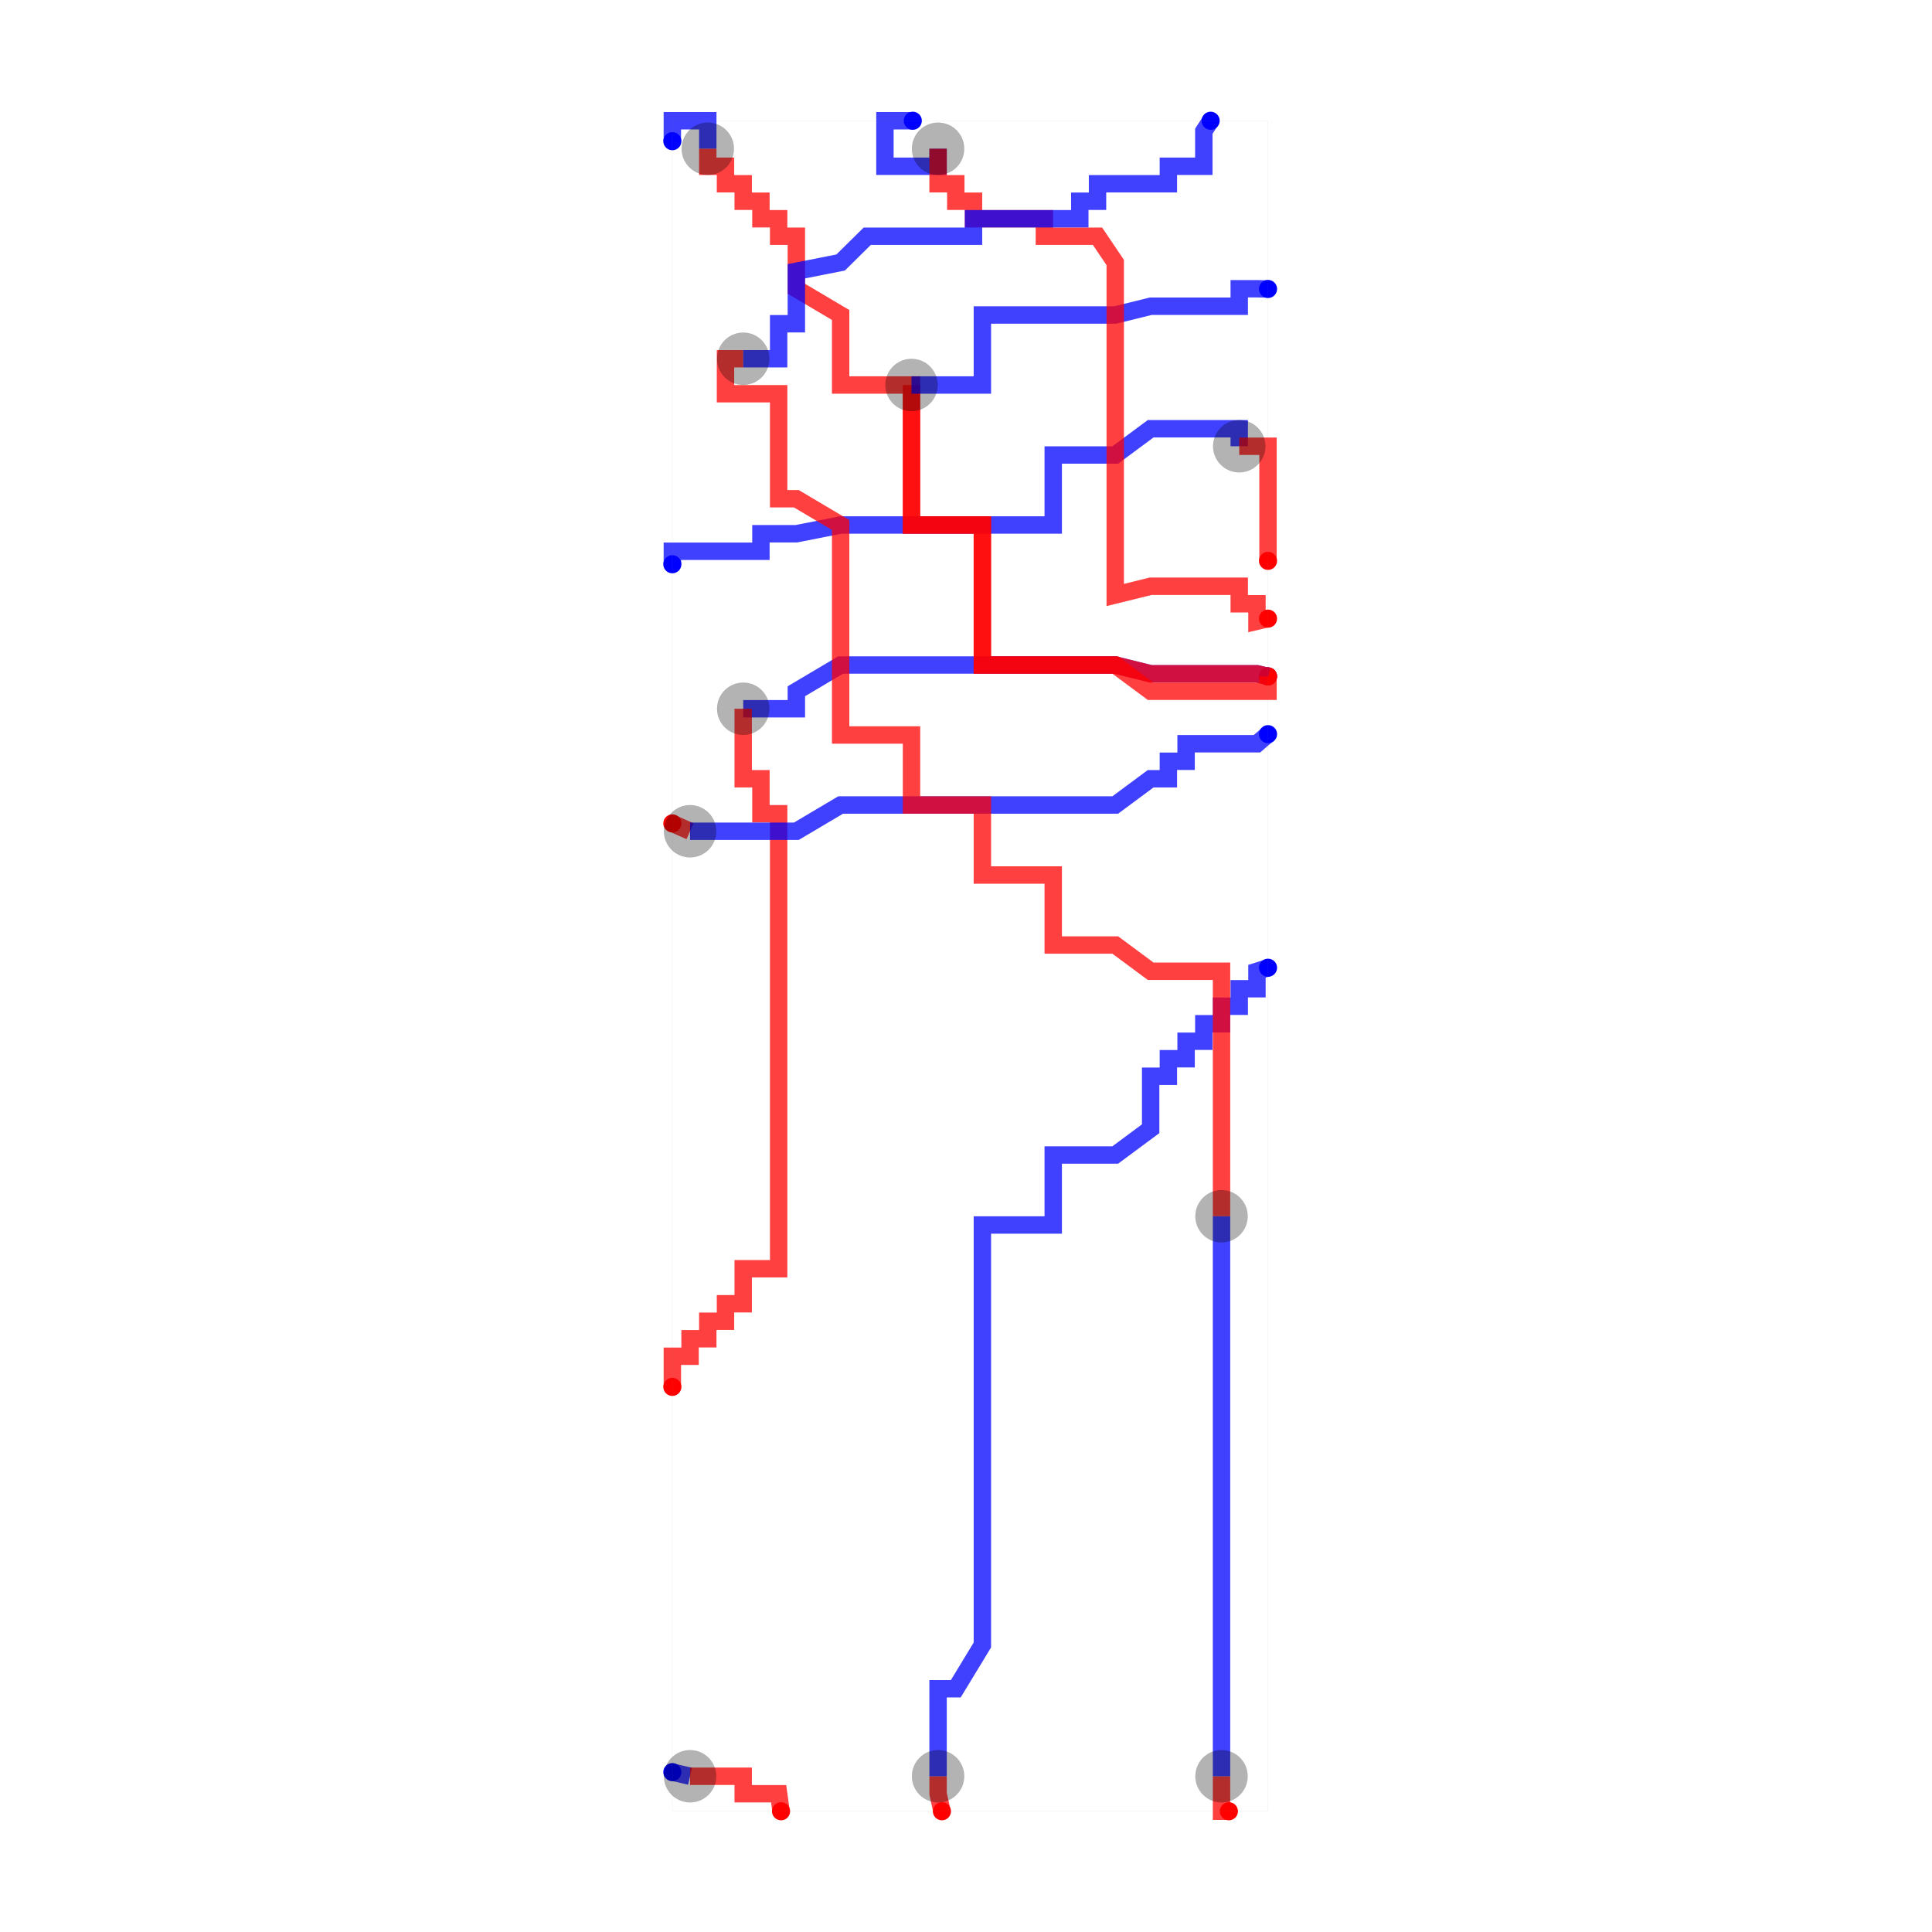
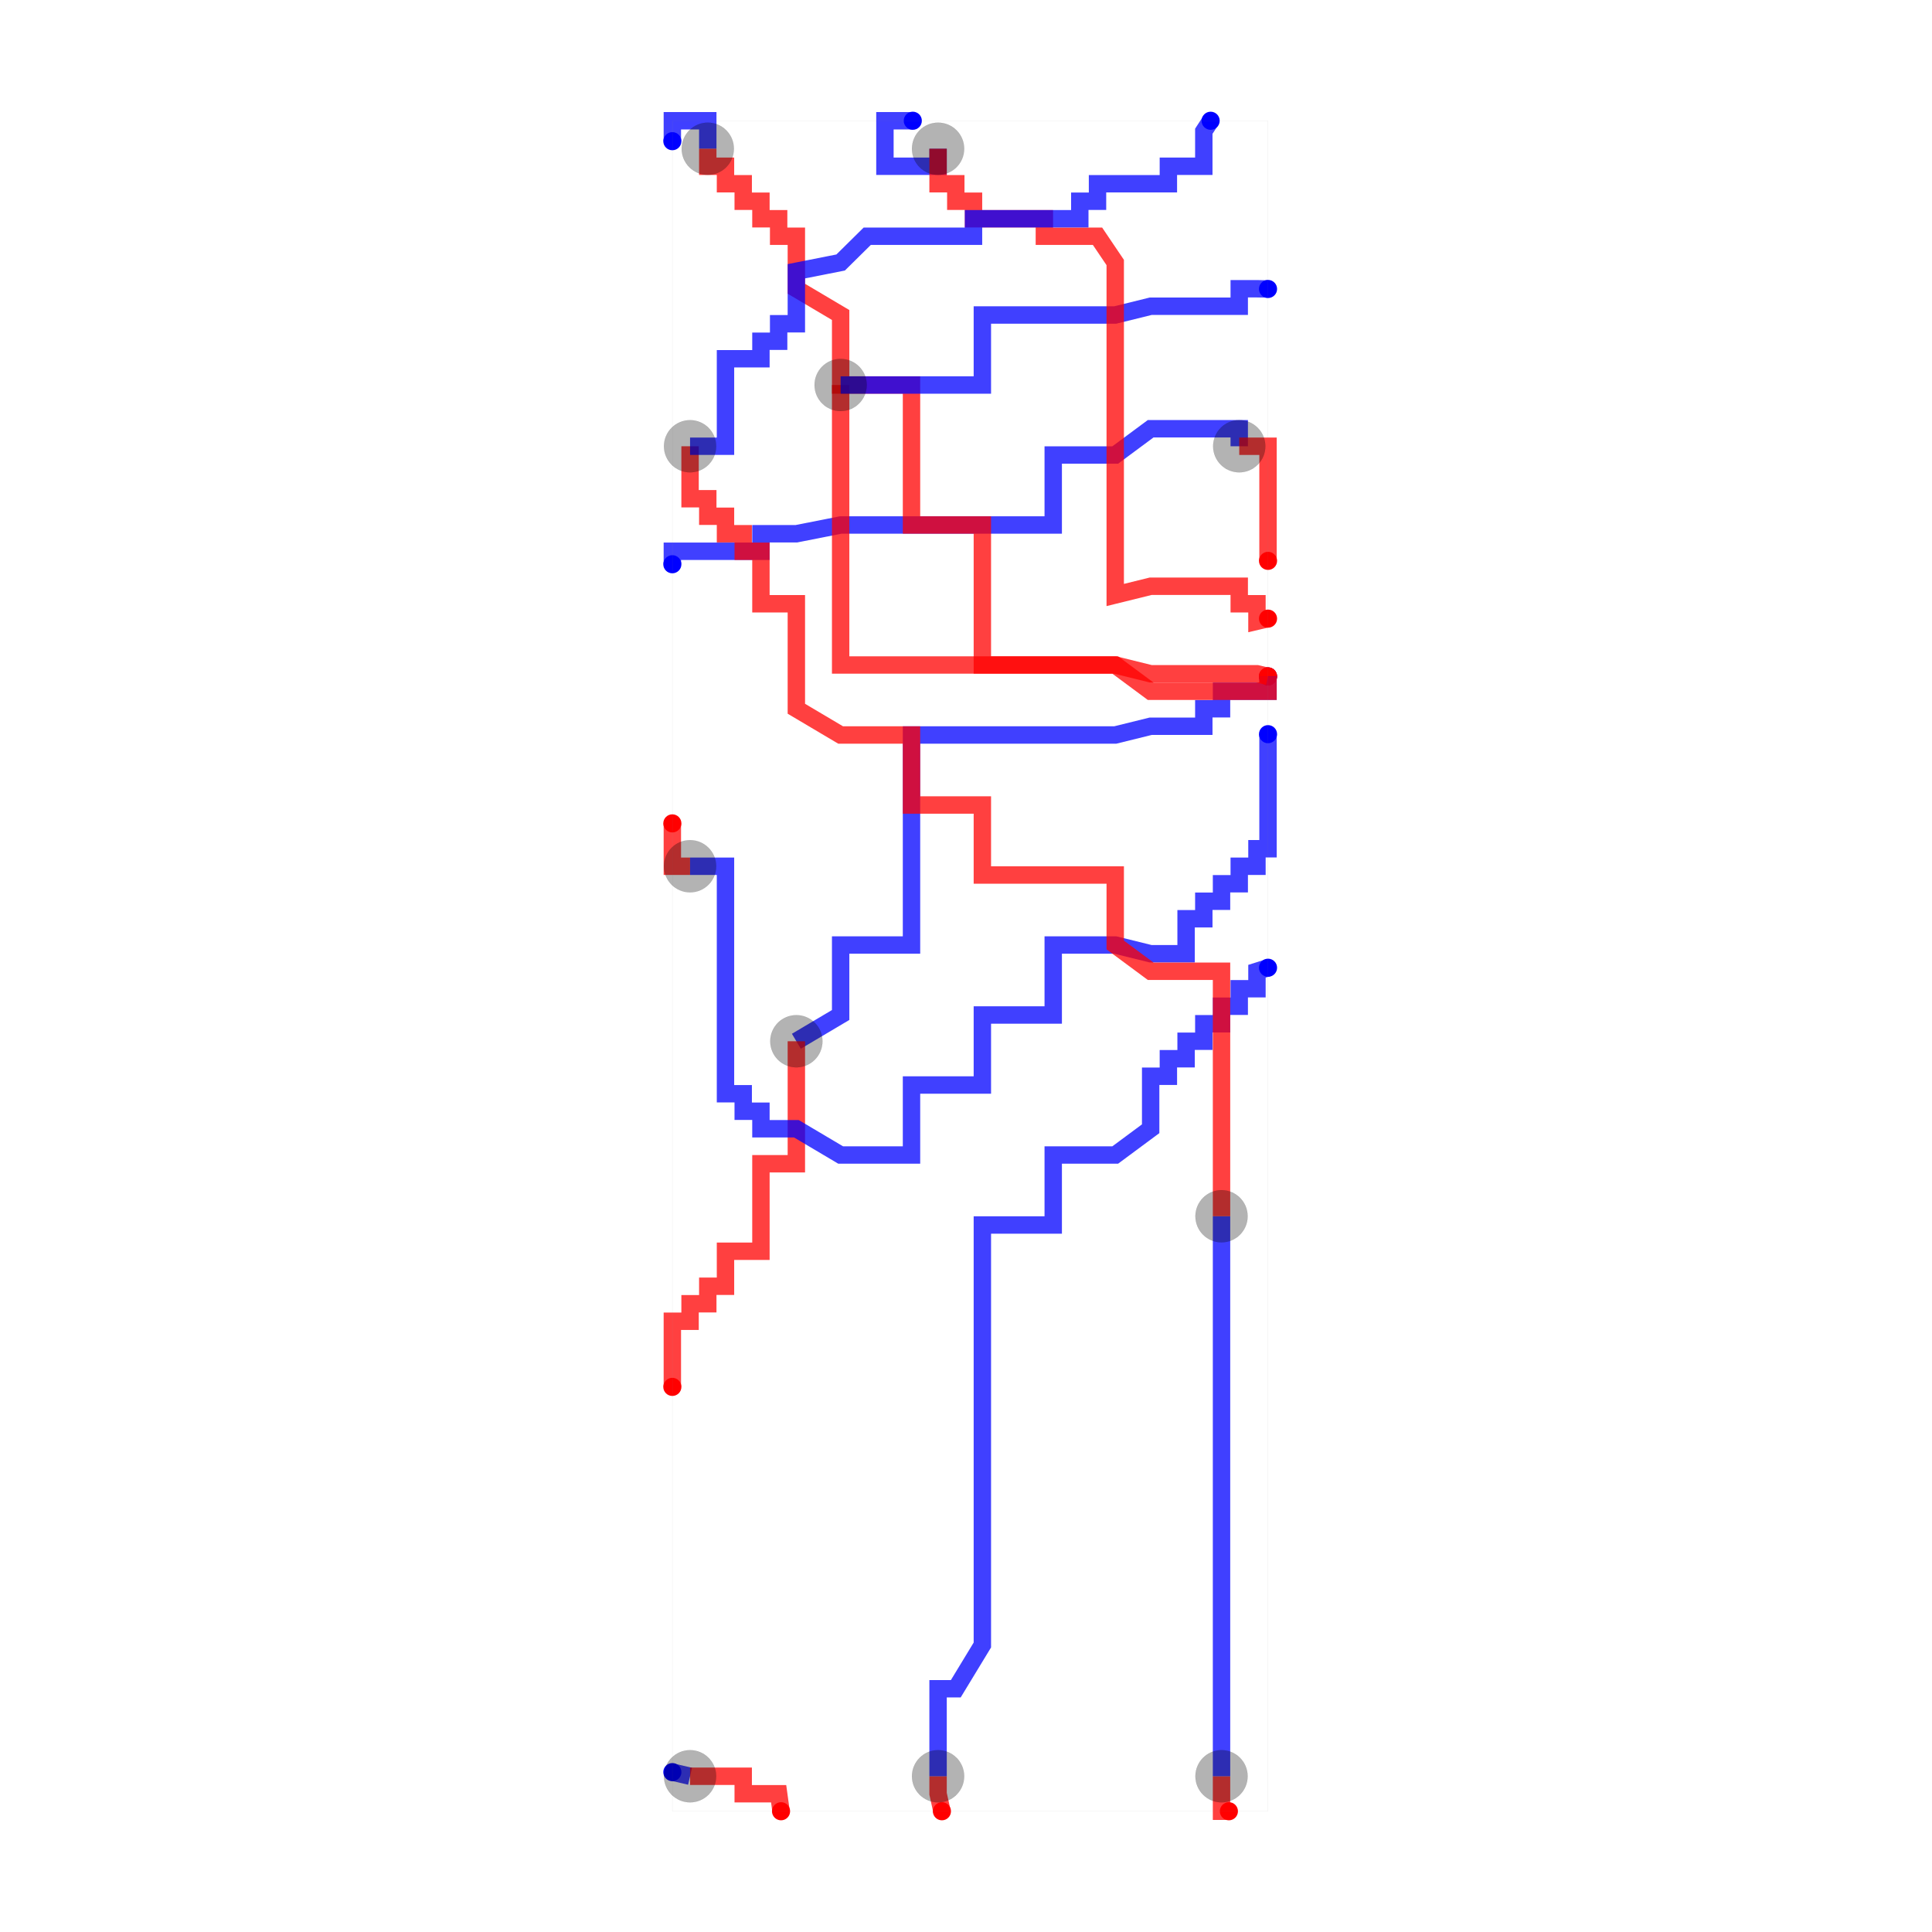
<svg xmlns="http://www.w3.org/2000/svg" width="640" height="640" viewBox="0 0 640 640">
  <rect width="100%" height="100%" fill="white" />
  <g>
    <circle data-type="point" data-label="source_net_10" data-x="-2.325" data-y="0.00012700000002041634" cx="420.049" cy="224.067" r="3" fill="blue" />
  </g>
  <g>
    <circle data-type="point" data-label="source_net_10" data-x="-5.75" data-y="-4.084999999999998" cx="222.724" cy="459.424" r="3" fill="red" />
  </g>
  <g>
    <circle data-type="point" data-label="source_net_11_mst1" data-x="-5.75" data-y="0.6450000000000004" cx="222.724" cy="186.914" r="3" fill="blue" />
  </g>
  <g>
    <circle data-type="point" data-label="source_net_11_mst1" data-x="-2.3249999999999993" data-y="0.6644318000000826" cx="420.049" cy="185.794" r="3" fill="red" />
  </g>
  <g>
    <circle data-type="point" data-label="source_net_14_mst0" data-x="-5.75" data-y="-6.3" cx="222.724" cy="587.037" r="3" fill="blue" />
  </g>
  <g>
    <circle data-type="point" data-label="source_net_14_mst0" data-x="-5.125000000000001" data-y="-6.525" cx="258.732" cy="600" r="3" fill="red" />
  </g>
  <g>
    <circle data-type="point" data-label="source_net_12_mst0" data-x="-5.75" data-y="3.0775" cx="222.724" cy="46.77" r="3" fill="blue" />
  </g>
  <g>
    <circle data-type="point" data-label="source_net_12_mst0" data-x="-2.3249999999999993" data-y="0.00012700000002052736" cx="420.049" cy="224.067" r="3" fill="red" />
  </g>
  <g>
    <circle data-type="point" data-label="source_net_12_mst1" data-x="-2.3249999999999993" data-y="0.00012700000002052736" cx="420.049" cy="224.067" r="3" fill="red" />
  </g>
  <g>
    <circle data-type="point" data-label="source_net_12_mst1" data-x="-2.3249999999999993" data-y="2.227772720000033" cx="420.049" cy="95.725" r="3" fill="blue" />
  </g>
  <g>
    <circle data-type="point" data-label="source_net_8_mst1" data-x="-5.75" data-y="-0.8449999999999998" cx="222.724" cy="272.757" r="3" fill="red" />
  </g>
  <g>
    <circle data-type="point" data-label="source_net_8_mst1" data-x="-2.325" data-y="-0.33202540000001046" cx="420.049" cy="243.203" r="3" fill="blue" />
  </g>
  <g>
    <circle data-type="point" data-label="source_net_13_mst1" data-x="-4.367500000000001" data-y="3.195" cx="302.374" cy="40" r="3" fill="blue" />
  </g>
  <g>
    <circle data-type="point" data-label="source_net_13_mst1" data-x="-2.3249999999999993" data-y="0.3322794000000515" cx="420.049" cy="204.93" r="3" fill="red" />
  </g>
  <g>
    <circle data-type="point" data-label="source_net_14_mst1" data-x="-4.2" data-y="-6.525" cx="312.025" cy="600" r="3" fill="red" />
  </g>
  <g>
    <circle data-type="point" data-label="source_net_14_mst1" data-x="-2.3249999999999993" data-y="-1.6749962000000074" cx="420.049" cy="320.576" r="3" fill="blue" />
  </g>
  <g>
    <circle data-type="point" data-label="source_net_15_mst4" data-x="-2.55" data-y="-6.525" cx="407.086" cy="600" r="3" fill="red" />
  </g>
  <g>
    <circle data-type="point" data-label="source_net_15_mst4" data-x="-2.655000000000001" data-y="3.1949999999999994" cx="401.037" cy="40" r="3" fill="blue" />
  </g>
  <g>
-     <polyline data-points="-2.325,0.00012700000002041634 -2.388661710037174,0.015372670807453886 -2.490520446096654,0.015372670807453886 -2.5923791821561335,0.015372670807453886 -2.6942379182156135,0.015372670807453886 -2.7960966542750927,0.015372670807453886 -2.897955390334572,0.015372670807453886 -2.999814126394052,0.015372670807453886 -3.2035315985130106,0.06568322981366533 -3.5600371747211894,0.06568322981366533 -3.9674721189591073,0.06568322981366533 -4.374907063197026,0.06568322981366533 -4.782342007434944,0.06568322981366533 -5.036988847583642,-0.08524844720496855 -5.036988847583642,-0.18586956521739054 -5.138847583643122,-0.18586956521739054 -5.2407063197026025,-0.18586956521739054 -5.342565055762082,-0.18586956521739054" data-type="line" data-label="" points="420.049,224.067 416.382,223.188 410.513,223.188 404.645,223.188 398.776,223.188 392.908,223.188 387.04,223.188 381.171,223.188 369.434,220.29 348.895,220.29 325.421,220.29 301.948,220.29 278.474,220.29 263.803,228.986 263.803,234.783 257.935,234.783 252.066,234.783 246.198,234.783" fill="none" stroke="rgba(0,0,255,0.75)" stroke-width="5.761" />
+     <polyline data-points="-2.325,0.00012700000002041634 -2.3249999999999993,-0.08524844720496855 -2.388661710037174,-0.08524844720496855 -2.490520446096654,-0.08524844720496855 -2.5923791821561335,-0.08524844720496855 -2.5923791821561335,-0.18586956521739054 -2.6942379182156135,-0.18586956521739054 -2.6942379182156135,-0.28649068322981297 -2.7960966542750927,-0.28649068322981297 -2.897955390334572,-0.28649068322981297 -2.999814126394052,-0.28649068322981297 -3.2035315985130106,-0.3368012422360244 -3.5600371747211894,-0.3368012422360244 -3.9674721189591073,-0.3368012422360244 -4.374907063197026,-0.3368012422360244 -4.374907063197026,-0.7392857142857138 -4.374907063197026,-1.141770186335403 -4.374907063197026,-1.5442546583850925 -4.782342007434944,-1.5442546583850925 -4.782342007434944,-1.9467391304347816 -5.036988847583642,-2.0976708074534156" data-type="line" data-label="" points="420.049,224.067 420.049,228.986 416.382,228.986 410.513,228.986 404.645,228.986 404.645,234.783 398.776,234.783 398.776,240.58 392.908,240.58 387.04,240.58 381.171,240.58 369.434,243.478 348.895,243.478 325.421,243.478 301.948,243.478 301.948,266.667 301.948,289.855 301.948,313.043 278.474,313.043 278.474,336.232 263.803,344.928" fill="none" stroke="rgba(0,0,255,0.75)" stroke-width="5.761" />
  </g>
  <g>
-     <polyline data-points="-5.342565055762082,-0.18586956521739054 -5.342565055762082,-0.28649068322981297 -5.342565055762082,-0.38711180124223543 -5.342565055762082,-0.4877329192546579 -5.342565055762082,-0.5883540372670804 -5.2407063197026025,-0.5883540372670804 -5.2407063197026025,-0.6889751552795023 -5.2407063197026025,-0.7895962732919247 -5.138847583643122,-0.7895962732919247 -5.138847583643122,-0.8902173913043472 -5.138847583643122,-0.9908385093167696 -5.138847583643122,-1.091459627329192 -5.138847583643122,-1.192080745341614 -5.138847583643122,-1.2927018633540366 -5.138847583643122,-1.393322981366459 -5.138847583643122,-1.4939440993788813 -5.138847583643122,-1.5945652173913039 -5.138847583643122,-1.6951863354037258 -5.138847583643122,-1.7958074534161483 -5.138847583643122,-1.8964285714285707 -5.138847583643122,-1.997049689440993 -5.138847583643122,-2.0976708074534156 -5.138847583643122,-2.198291925465838 -5.138847583643122,-2.2989130434782603 -5.138847583643122,-2.399534161490682 -5.138847583643122,-2.500155279503105 -5.138847583643122,-2.6007763975155274 -5.138847583643122,-2.7013975155279493 -5.138847583643122,-2.802018633540372 -5.138847583643122,-2.902639751552794 -5.138847583643122,-3.003260869565217 -5.138847583643122,-3.103881987577639 -5.138847583643122,-3.204503105590061 -5.138847583643122,-3.305124223602484 -5.138847583643122,-3.4057453416149057 -5.2407063197026025,-3.4057453416149057 -5.342565055762082,-3.4057453416149057 -5.342565055762082,-3.506366459627329 -5.342565055762082,-3.606987577639751 -5.444423791821562,-3.606987577639751 -5.444423791821562,-3.7076086956521728 -5.546282527881041,-3.7076086956521728 -5.546282527881041,-3.8082298136645956 -5.64814126394052,-3.8082298136645956 -5.64814126394052,-3.9088509316770175 -5.75,-3.9088509316770175 -5.75,-4.009472049689441 -5.75,-4.084999999999998" data-type="line" data-label="" points="246.198,234.783 246.198,240.58 246.198,246.377 246.198,252.174 246.198,257.971 252.066,257.971 252.066,263.768 252.066,269.565 257.935,269.565 257.935,275.362 257.935,281.159 257.935,286.957 257.935,292.754 257.935,298.551 257.935,304.348 257.935,310.145 257.935,315.942 257.935,321.739 257.935,327.536 257.935,333.333 257.935,339.13 257.935,344.928 257.935,350.725 257.935,356.522 257.935,362.319 257.935,368.116 257.935,373.913 257.935,379.71 257.935,385.507 257.935,391.304 257.935,397.101 257.935,402.899 257.935,408.696 257.935,414.493 257.935,420.29 252.066,420.29 246.198,420.29 246.198,426.087 246.198,431.884 240.329,431.884 240.329,437.681 234.461,437.681 234.461,443.478 228.593,443.478 228.593,449.275 222.724,449.275 222.724,455.072 222.724,459.424" fill="none" stroke="rgba(255,0,0,0.75)" stroke-width="5.761" />
+     <polyline data-points="-5.036988847583642,-2.0976708074534156 -5.036988847583642,-2.198291925465838 -5.036988847583642,-2.2989130434782603 -5.036988847583642,-2.399534161490682 -5.036988847583642,-2.500155279503105 -5.036988847583642,-2.6007763975155274 -5.036988847583642,-2.7013975155279493 -5.036988847583642,-2.802018633540372 -5.138847583643122,-2.802018633540372 -5.2407063197026025,-2.802018633540372 -5.2407063197026025,-2.902639751552794 -5.2407063197026025,-3.003260869565217 -5.2407063197026025,-3.103881987577639 -5.2407063197026025,-3.204503105590061 -5.2407063197026025,-3.305124223602484 -5.342565055762082,-3.305124223602484 -5.444423791821562,-3.305124223602484 -5.444423791821562,-3.4057453416149057 -5.444423791821562,-3.506366459627329 -5.546282527881041,-3.506366459627329 -5.546282527881041,-3.606987577639751 -5.64814126394052,-3.606987577639751 -5.64814126394052,-3.7076086956521728 -5.75,-3.7076086956521728 -5.75,-3.8082298136645956 -5.75,-3.9088509316770175 -5.75,-4.009472049689441 -5.75,-4.084999999999998" data-type="line" data-label="" points="263.803,344.928 263.803,350.725 263.803,356.522 263.803,362.319 263.803,368.116 263.803,373.913 263.803,379.71 263.803,385.507 257.935,385.507 252.066,385.507 252.066,391.304 252.066,397.101 252.066,402.899 252.066,408.696 252.066,414.493 246.198,414.493 240.329,414.493 240.329,420.29 240.329,426.087 234.461,426.087 234.461,431.884 228.593,431.884 228.593,437.681 222.724,437.681 222.724,443.478 222.724,449.275 222.724,455.072 222.724,459.424" fill="none" stroke="rgba(255,0,0,0.75)" stroke-width="5.761" />
  </g>
  <g>
    <polyline data-points="-5.75,0.6450000000000004 -5.75,0.7197204968944105 -5.64814126394052,0.7197204968944105 -5.546282527881041,0.7197204968944105 -5.444423791821562,0.7197204968944105 -5.342565055762082,0.7197204968944105 -5.2407063197026025,0.7197204968944105 -5.2407063197026025,0.820341614906833 -5.138847583643122,0.820341614906833 -5.036988847583642,0.820341614906833 -4.782342007434944,0.870652173913044 -4.374907063197026,0.870652173913044 -3.9674721189591073,0.870652173913044 -3.5600371747211894,0.870652173913044 -3.5600371747211894,1.2731366459627333 -3.2035315985130106,1.2731366459627333 -2.999814126394052,1.4240683229813667 -2.897955390334572,1.4240683229813667 -2.7960966542750927,1.4240683229813667 -2.6942379182156135,1.4240683229813667 -2.5923791821561335,1.4240683229813667 -2.490520446096654,1.4240683229813667 -2.490520446096654,1.3234472049689447" data-type="line" data-label="" points="222.724,186.914 222.724,182.609 228.593,182.609 234.461,182.609 240.329,182.609 246.198,182.609 252.066,182.609 252.066,176.812 257.935,176.812 263.803,176.812 278.474,173.913 301.948,173.913 325.421,173.913 348.895,173.913 348.895,150.725 369.434,150.725 381.171,142.029 387.04,142.029 392.908,142.029 398.776,142.029 404.645,142.029 410.513,142.029 410.513,147.826" fill="none" stroke="rgba(0,0,255,0.75)" stroke-width="5.761" />
  </g>
  <g>
    <polyline data-points="-2.490520446096654,1.3234472049689447 -2.388661710037174,1.3234472049689447 -2.3249999999999993,1.3234472049689447 -2.3249999999999993,1.2228260869565222 -2.3249999999999993,1.1222049689440998 -2.3249999999999993,1.0215838509316775 -2.3249999999999993,0.9209627329192549 -2.3249999999999993,0.820341614906833 -2.3249999999999993,0.7197204968944105 -2.3249999999999993,0.6644318000000826" data-type="line" data-label="" points="410.513,147.826 416.382,147.826 420.049,147.826 420.049,153.623 420.049,159.42 420.049,165.217 420.049,171.014 420.049,176.812 420.049,182.609 420.049,185.794" fill="none" stroke="rgba(255,0,0,0.75)" stroke-width="5.761" />
  </g>
  <g>
    <polyline data-points="-5.75,-6.3 -5.64814126394052,-6.323757763975155" data-type="line" data-label="" points="222.724,587.037 228.593,588.406" fill="none" stroke="rgba(0,0,255,0.75)" stroke-width="5.761" />
  </g>
  <g>
    <polyline data-points="-5.64814126394052,-6.323757763975155 -5.546282527881041,-6.323757763975155 -5.444423791821562,-6.323757763975155 -5.342565055762082,-6.323757763975155 -5.342565055762082,-6.424378881987577 -5.2407063197026025,-6.424378881987577 -5.138847583643122,-6.424378881987577 -5.125000000000001,-6.525" data-type="line" data-label="" points="228.593,588.406 234.461,588.406 240.329,588.406 246.198,588.406 246.198,594.203 252.066,594.203 257.935,594.203 258.732,600" fill="none" stroke="rgba(255,0,0,0.75)" stroke-width="5.761" />
  </g>
  <g>
    <polyline data-points="-5.75,3.0775 -5.75,3.195 -5.64814126394052,3.195 -5.546282527881041,3.195 -5.546282527881041,3.134627329192548 -5.546282527881041,3.0340062111801247" data-type="line" data-label="" points="222.724,46.77 222.724,40 228.593,40 234.461,40 234.461,43.478 234.461,49.275" fill="none" stroke="rgba(0,0,255,0.75)" stroke-width="5.761" />
  </g>
  <g>
    <polyline data-points="-5.546282527881041,3.0340062111801247 -5.546282527881041,2.933385093167702 -5.444423791821562,2.933385093167702 -5.444423791821562,2.83276397515528 -5.342565055762082,2.83276397515528 -5.342565055762082,2.732142857142858 -5.2407063197026025,2.732142857142858 -5.2407063197026025,2.6315217391304353 -5.138847583643122,2.6315217391304353 -5.138847583643122,2.530900621118012 -5.036988847583642,2.530900621118012 -5.036988847583642,2.43027950310559 -5.036988847583642,2.3296583850931682 -5.036988847583642,2.2290372670807463 -4.782342007434944,2.0781055900621124 -4.782342007434944,1.6756211180124225 -4.374907063197026,1.6756211180124225 -4.374907063197026,1.2731366459627333 -4.374907063197026,0.870652173913044 -3.9674721189591073,0.870652173913044 -3.9674721189591073,0.46816770186335466 -3.9674721189591073,0.06568322981366533 -3.5600371747211894,0.06568322981366533 -3.2035315985130106,0.06568322981366533 -2.999814126394052,-0.08524844720496855 -2.897955390334572,-0.08524844720496855 -2.7960966542750927,-0.08524844720496855 -2.6942379182156135,-0.08524844720496855 -2.5923791821561335,-0.08524844720496855 -2.490520446096654,-0.08524844720496855 -2.388661710037174,-0.08524844720496855 -2.3249999999999993,-0.08524844720496855 -2.3249999999999993,0.00012700000002052736" data-type="line" data-label="" points="234.461,49.275 234.461,55.072 240.329,55.072 240.329,60.87 246.198,60.87 246.198,66.667 252.066,66.667 252.066,72.464 257.935,72.464 257.935,78.261 263.803,78.261 263.803,84.058 263.803,89.855 263.803,95.652 278.474,104.348 278.474,127.536 301.948,127.536 301.948,150.725 301.948,173.913 325.421,173.913 325.421,197.101 325.421,220.29 348.895,220.29 369.434,220.29 381.171,228.986 387.04,228.986 392.908,228.986 398.776,228.986 404.645,228.986 410.513,228.986 416.382,228.986 420.049,228.986 420.049,224.067" fill="none" stroke="rgba(255,0,0,0.75)" stroke-width="5.761" />
  </g>
  <g>
-     <polyline data-points="-2.3249999999999993,0.00012700000002052736 -2.388661710037174,0.015372670807453886 -2.490520446096654,0.015372670807453886 -2.5923791821561335,0.015372670807453886 -2.6942379182156135,0.015372670807453886 -2.7960966542750927,0.015372670807453886 -2.897955390334572,0.015372670807453886 -2.999814126394052,0.015372670807453886 -3.2035315985130106,0.06568322981366533 -3.5600371747211894,0.06568322981366533 -3.9674721189591073,0.06568322981366533 -3.9674721189591073,0.46816770186335466 -3.9674721189591073,0.870652173913044 -4.374907063197026,0.870652173913044 -4.374907063197026,1.2731366459627333 -4.374907063197026,1.6756211180124225" data-type="line" data-label="" points="420.049,224.067 416.382,223.188 410.513,223.188 404.645,223.188 398.776,223.188 392.908,223.188 387.04,223.188 381.171,223.188 369.434,220.29 348.895,220.29 325.421,220.29 325.421,197.101 325.421,173.913 301.948,173.913 301.948,150.725 301.948,127.536" fill="none" stroke="rgba(255,0,0,0.75)" stroke-width="5.761" />
+     <polyline data-points="-2.3249999999999993,0.00012700000002052736 -2.388661710037174,0.015372670807453886 -2.490520446096654,0.015372670807453886 -2.5923791821561335,0.015372670807453886 -2.6942379182156135,0.015372670807453886 -2.7960966542750927,0.015372670807453886 -2.897955390334572,0.015372670807453886 -2.999814126394052,0.015372670807453886 -3.2035315985130106,0.06568322981366533 -3.5600371747211894,0.06568322981366533 -3.9674721189591073,0.06568322981366533 -4.374907063197026,0.06568322981366533 -4.782342007434944,0.06568322981366533 -4.782342007434944,0.46816770186335466 -4.782342007434944,0.870652173913044 -4.782342007434944,1.2731366459627333 -4.782342007434944,1.6756211180124225" data-type="line" data-label="" points="420.049,224.067 416.382,223.188 410.513,223.188 404.645,223.188 398.776,223.188 392.908,223.188 387.04,223.188 381.171,223.188 369.434,220.29 348.895,220.29 325.421,220.29 301.948,220.29 278.474,220.29 278.474,197.101 278.474,173.913 278.474,150.725 278.474,127.536" fill="none" stroke="rgba(255,0,0,0.75)" stroke-width="5.761" />
  </g>
  <g>
-     <polyline data-points="-4.374907063197026,1.6756211180124225 -3.9674721189591073,1.6756211180124225 -3.9674721189591073,2.0781055900621124 -3.5600371747211894,2.0781055900621124 -3.2035315985130106,2.0781055900621124 -2.999814126394052,2.1284161490683235 -2.897955390334572,2.1284161490683235 -2.7960966542750927,2.1284161490683235 -2.6942379182156135,2.1284161490683235 -2.5923791821561335,2.1284161490683235 -2.490520446096654,2.1284161490683235 -2.490520446096654,2.2290372670807463 -2.388661710037174,2.2290372670807463 -2.3249999999999993,2.227772720000033" data-type="line" data-label="" points="301.948,127.536 325.421,127.536 325.421,104.348 348.895,104.348 369.434,104.348 381.171,101.449 387.04,101.449 392.908,101.449 398.776,101.449 404.645,101.449 410.513,101.449 410.513,95.652 416.382,95.652 420.049,95.725" fill="none" stroke="rgba(0,0,255,0.75)" stroke-width="5.761" />
+     <polyline data-points="-4.782342007434944,1.6756211180124225 -4.374907063197026,1.6756211180124225 -3.9674721189591073,1.6756211180124225 -3.9674721189591073,2.0781055900621124 -3.5600371747211894,2.0781055900621124 -3.2035315985130106,2.0781055900621124 -2.999814126394052,2.1284161490683235 -2.897955390334572,2.1284161490683235 -2.7960966542750927,2.1284161490683235 -2.6942379182156135,2.1284161490683235 -2.5923791821561335,2.1284161490683235 -2.490520446096654,2.1284161490683235 -2.490520446096654,2.2290372670807463 -2.388661710037174,2.2290372670807463 -2.3249999999999993,2.227772720000033" data-type="line" data-label="" points="278.474,127.536 301.948,127.536 325.421,127.536 325.421,104.348 348.895,104.348 369.434,104.348 381.171,101.449 387.04,101.449 392.908,101.449 398.776,101.449 404.645,101.449 410.513,101.449 410.513,95.652 416.382,95.652 420.049,95.725" fill="none" stroke="rgba(0,0,255,0.75)" stroke-width="5.761" />
  </g>
  <g>
-     <polyline data-points="-5.75,-0.8449999999999998 -5.64814126394052,-0.8902173913043472" data-type="line" data-label="" points="222.724,272.757 228.593,275.362" fill="none" stroke="rgba(255,0,0,0.75)" stroke-width="5.761" />
+     <polyline data-points="-5.75,-0.8449999999999998 -5.75,-0.9908385093167696 -5.75,-1.091459627329192 -5.64814126394052,-1.091459627329192" data-type="line" data-label="" points="222.724,272.757 222.724,281.159 222.724,286.957 228.593,286.957" fill="none" stroke="rgba(255,0,0,0.75)" stroke-width="5.761" />
  </g>
  <g>
-     <polyline data-points="-5.64814126394052,-0.8902173913043472 -5.546282527881041,-0.8902173913043472 -5.444423791821562,-0.8902173913043472 -5.342565055762082,-0.8902173913043472 -5.2407063197026025,-0.8902173913043472 -5.138847583643122,-0.8902173913043472 -5.036988847583642,-0.8902173913043472 -4.782342007434944,-0.7392857142857138 -4.374907063197026,-0.7392857142857138 -3.9674721189591073,-0.7392857142857138 -3.5600371747211894,-0.7392857142857138 -3.2035315985130106,-0.7392857142857138 -2.999814126394052,-0.5883540372670804 -2.897955390334572,-0.5883540372670804 -2.897955390334572,-0.4877329192546579 -2.7960966542750927,-0.4877329192546579 -2.7960966542750927,-0.38711180124223543 -2.6942379182156135,-0.38711180124223543 -2.5923791821561335,-0.38711180124223543 -2.490520446096654,-0.38711180124223543 -2.388661710037174,-0.38711180124223543 -2.325,-0.33202540000001046" data-type="line" data-label="" points="228.593,275.362 234.461,275.362 240.329,275.362 246.198,275.362 252.066,275.362 257.935,275.362 263.803,275.362 278.474,266.667 301.948,266.667 325.421,266.667 348.895,266.667 369.434,266.667 381.171,257.971 387.04,257.971 387.04,252.174 392.908,252.174 392.908,246.377 398.776,246.377 404.645,246.377 410.513,246.377 416.382,246.377 420.049,243.203" fill="none" stroke="rgba(0,0,255,0.75)" stroke-width="5.761" />
+     <polyline data-points="-5.64814126394052,-1.091459627329192 -5.546282527881041,-1.091459627329192 -5.444423791821562,-1.091459627329192 -5.444423791821562,-1.192080745341614 -5.444423791821562,-1.2927018633540366 -5.444423791821562,-1.393322981366459 -5.444423791821562,-1.4939440993788813 -5.444423791821562,-1.5945652173913039 -5.444423791821562,-1.6951863354037258 -5.444423791821562,-1.7958074534161483 -5.444423791821562,-1.8964285714285707 -5.444423791821562,-1.997049689440993 -5.444423791821562,-2.0976708074534156 -5.444423791821562,-2.198291925465838 -5.444423791821562,-2.2989130434782603 -5.444423791821562,-2.399534161490682 -5.342565055762082,-2.399534161490682 -5.342565055762082,-2.500155279503105 -5.2407063197026025,-2.500155279503105 -5.2407063197026025,-2.6007763975155274 -5.138847583643122,-2.6007763975155274 -5.036988847583642,-2.6007763975155274 -4.782342007434944,-2.7517080745341613 -4.374907063197026,-2.7517080745341613 -4.374907063197026,-2.3492236024844715 -3.9674721189591073,-2.3492236024844715 -3.9674721189591073,-1.9467391304347816 -3.5600371747211894,-1.9467391304347816 -3.5600371747211894,-1.5442546583850925 -3.2035315985130106,-1.5442546583850925 -2.999814126394052,-1.5945652173913039 -2.897955390334572,-1.5945652173913039 -2.7960966542750927,-1.5945652173913039 -2.7960966542750927,-1.4939440993788813 -2.7960966542750927,-1.393322981366459 -2.6942379182156135,-1.393322981366459 -2.6942379182156135,-1.2927018633540366 -2.5923791821561335,-1.2927018633540366 -2.5923791821561335,-1.192080745341614 -2.490520446096654,-1.192080745341614 -2.490520446096654,-1.091459627329192 -2.388661710037174,-1.091459627329192 -2.388661710037174,-0.9908385093167696 -2.3249999999999993,-0.9908385093167696 -2.3249999999999993,-0.8902173913043472 -2.3249999999999993,-0.7895962732919247 -2.3249999999999993,-0.6889751552795023 -2.3249999999999993,-0.5883540372670804 -2.3249999999999993,-0.4877329192546579 -2.325,-0.33202540000001046" data-type="line" data-label="" points="228.593,286.957 234.461,286.957 240.329,286.957 240.329,292.754 240.329,298.551 240.329,304.348 240.329,310.145 240.329,315.942 240.329,321.739 240.329,327.536 240.329,333.333 240.329,339.13 240.329,344.928 240.329,350.725 240.329,356.522 240.329,362.319 246.198,362.319 246.198,368.116 252.066,368.116 252.066,373.913 257.935,373.913 263.803,373.913 278.474,382.609 301.948,382.609 301.948,359.42 325.421,359.42 325.421,336.232 348.895,336.232 348.895,313.043 369.434,313.043 381.171,315.942 387.04,315.942 392.908,315.942 392.908,310.145 392.908,304.348 398.776,304.348 398.776,298.551 404.645,298.551 404.645,292.754 410.513,292.754 410.513,286.957 416.382,286.957 416.382,281.159 420.049,281.159 420.049,275.362 420.049,269.565 420.049,263.768 420.049,257.971 420.049,252.174 420.049,243.203" fill="none" stroke="rgba(0,0,255,0.75)" stroke-width="5.761" />
  </g>
  <g>
    <polyline data-points="-4.367500000000001,3.195 -4.527695167286245,3.195 -4.527695167286245,3.134627329192548 -4.527695167286245,3.0340062111801247 -4.527695167286245,2.933385093167702 -4.425836431226766,2.933385093167702 -4.323977695167286,2.933385093167702 -4.2221189591078065,2.933385093167702 -4.2221189591078065,3.0340062111801247" data-type="line" data-label="" points="302.374,40 293.145,40 293.145,43.478 293.145,49.275 293.145,55.072 299.013,55.072 304.882,55.072 310.75,55.072 310.75,49.275" fill="none" stroke="rgba(0,0,255,0.75)" stroke-width="5.761" />
  </g>
  <g>
    <polyline data-points="-4.2221189591078065,3.0340062111801247 -4.2221189591078065,2.933385093167702 -4.2221189591078065,2.83276397515528 -4.1202602230483265,2.83276397515528 -4.1202602230483265,2.732142857142858 -4.018401486988847,2.732142857142858 -4.018401486988847,2.6315217391304353 -3.9165427509293678,2.6315217391304353 -3.814684014869888,2.6315217391304353 -3.712825278810409,2.6315217391304353 -3.610966542750929,2.6315217391304353 -3.610966542750929,2.530900621118012 -3.50910780669145,2.530900621118012 -3.4072490706319694,2.530900621118012 -3.30539033457249,2.530900621118012 -3.2035315985130106,2.3799689440993794 -3.2035315985130106,2.0781055900621124 -3.2035315985130106,1.6756211180124225 -3.2035315985130106,1.2731366459627333 -3.2035315985130106,0.870652173913044 -3.2035315985130106,0.46816770186335466 -2.999814126394052,0.5184782608695656 -2.897955390334572,0.5184782608695656 -2.7960966542750927,0.5184782608695656 -2.6942379182156135,0.5184782608695656 -2.5923791821561335,0.5184782608695656 -2.490520446096654,0.5184782608695656 -2.490520446096654,0.4178571428571432 -2.388661710037174,0.4178571428571432 -2.388661710037174,0.3172360248447212 -2.3249999999999993,0.3322794000000515" data-type="line" data-label="" points="310.75,49.275 310.75,55.072 310.75,60.87 316.619,60.87 316.619,66.667 322.487,66.667 322.487,72.464 328.356,72.464 334.224,72.464 340.092,72.464 345.961,72.464 345.961,78.261 351.829,78.261 357.698,78.261 363.566,78.261 369.434,86.957 369.434,104.348 369.434,127.536 369.434,150.725 369.434,173.913 369.434,197.101 381.171,194.203 387.04,194.203 392.908,194.203 398.776,194.203 404.645,194.203 410.513,194.203 410.513,200 416.382,200 416.382,205.797 420.049,204.93" fill="none" stroke="rgba(255,0,0,0.75)" stroke-width="5.761" />
  </g>
  <g>
    <polyline data-points="-4.2,-6.525 -4.2221189591078065,-6.424378881987577 -4.2221189591078065,-6.323757763975155" data-type="line" data-label="" points="312.025,600 310.75,594.203 310.75,588.406" fill="none" stroke="rgba(255,0,0,0.75)" stroke-width="5.761" />
  </g>
  <g>
    <polyline data-points="-4.2221189591078065,-6.323757763975155 -4.2221189591078065,-6.2231366459627315 -4.2221189591078065,-6.122515527950309 -4.2221189591078065,-6.021894409937888 -4.2221189591078065,-5.9212732919254645 -4.2221189591078065,-5.820652173913043 -4.1202602230483265,-5.820652173913043 -3.9674721189591073,-5.569099378881987 -3.9674721189591073,-5.166614906832297 -3.9674721189591073,-4.764130434782608 -3.9674721189591073,-4.3616459627329185 -3.9674721189591073,-3.9591614906832286 -3.9674721189591073,-3.5566770186335397 -3.9674721189591073,-3.15419254658385 -3.5600371747211894,-3.15419254658385 -3.5600371747211894,-2.7517080745341613 -3.2035315985130106,-2.7517080745341613 -2.999814126394052,-2.6007763975155274 -2.999814126394052,-2.500155279503105 -2.999814126394052,-2.399534161490682 -2.999814126394052,-2.2989130434782603 -2.897955390334572,-2.2989130434782603 -2.897955390334572,-2.198291925465838 -2.7960966542750927,-2.198291925465838 -2.7960966542750927,-2.0976708074534156 -2.6942379182156135,-2.0976708074534156 -2.6942379182156135,-1.997049689440993 -2.5923791821561335,-1.997049689440993 -2.5923791821561335,-1.8964285714285707 -2.490520446096654,-1.8964285714285707 -2.490520446096654,-1.7958074534161483 -2.388661710037174,-1.7958074534161483 -2.388661710037174,-1.6951863354037258 -2.3249999999999993,-1.6749962000000074" data-type="line" data-label="" points="310.75,588.406 310.75,582.609 310.75,576.812 310.75,571.014 310.75,565.217 310.75,559.42 316.619,559.42 325.421,544.928 325.421,521.739 325.421,498.551 325.421,475.362 325.421,452.174 325.421,428.986 325.421,405.797 348.895,405.797 348.895,382.609 369.434,382.609 381.171,373.913 381.171,368.116 381.171,362.319 381.171,356.522 387.04,356.522 387.04,350.725 392.908,350.725 392.908,344.928 398.776,344.928 398.776,339.13 404.645,339.13 404.645,333.333 410.513,333.333 410.513,327.536 416.382,327.536 416.382,321.739 420.049,320.576" fill="none" stroke="rgba(0,0,255,0.75)" stroke-width="5.761" />
  </g>
  <g>
    <polyline data-points="-2.55,-6.525 -2.5923791821561335,-6.5249999999999995 -2.5923791821561335,-6.424378881987577 -2.5923791821561335,-6.323757763975155" data-type="line" data-label="" points="407.086,600 404.645,600 404.645,594.203 404.645,588.406" fill="none" stroke="rgba(255,0,0,0.75)" stroke-width="5.761" />
  </g>
  <g>
    <polyline data-points="-2.5923791821561335,-6.323757763975155 -2.5923791821561335,-6.2231366459627315 -2.5923791821561335,-6.122515527950309 -2.5923791821561335,-6.021894409937888 -2.5923791821561335,-5.9212732919254645 -2.5923791821561335,-5.820652173913043 -2.5923791821561335,-5.72003105590062 -2.5923791821561335,-5.619409937888197 -2.5923791821561335,-5.518788819875776 -2.5923791821561335,-5.418167701863353 -2.5923791821561335,-5.317546583850931 -2.5923791821561335,-5.216925465838508 -2.5923791821561335,-5.116304347826086 -2.5923791821561335,-5.015683229813664 -2.5923791821561335,-4.915062111801241 -2.5923791821561335,-4.8144409937888195 -2.5923791821561335,-4.713819875776396 -2.5923791821561335,-4.613198757763974 -2.5923791821561335,-4.5125776397515525 -2.5923791821561335,-4.411956521739129 -2.5923791821561335,-4.311335403726708 -2.5923791821561335,-4.2107142857142845 -2.5923791821561335,-4.110093167701862 -2.5923791821561335,-4.009472049689441 -2.5923791821561335,-3.9088509316770175 -2.5923791821561335,-3.8082298136645956 -2.5923791821561335,-3.7076086956521728 -2.5923791821561335,-3.606987577639751 -2.5923791821561335,-3.506366459627329 -2.5923791821561335,-3.4057453416149057 -2.5923791821561335,-3.305124223602484 -2.5923791821561335,-3.204503105590061 -2.5923791821561335,-3.103881987577639" data-type="line" data-label="" points="404.645,588.406 404.645,582.609 404.645,576.812 404.645,571.014 404.645,565.217 404.645,559.42 404.645,553.623 404.645,547.826 404.645,542.029 404.645,536.232 404.645,530.435 404.645,524.638 404.645,518.841 404.645,513.043 404.645,507.246 404.645,501.449 404.645,495.652 404.645,489.855 404.645,484.058 404.645,478.261 404.645,472.464 404.645,466.667 404.645,460.87 404.645,455.072 404.645,449.275 404.645,443.478 404.645,437.681 404.645,431.884 404.645,426.087 404.645,420.29 404.645,414.493 404.645,408.696 404.645,402.899" fill="none" stroke="rgba(0,0,255,0.75)" stroke-width="5.761" />
  </g>
  <g>
-     <polyline data-points="-2.5923791821561335,-3.103881987577639 -2.5923791821561335,-3.003260869565217 -2.5923791821561335,-2.902639751552794 -2.5923791821561335,-2.802018633540372 -2.5923791821561335,-2.7013975155279493 -2.5923791821561335,-2.6007763975155274 -2.5923791821561335,-2.500155279503105 -2.5923791821561335,-2.399534161490682 -2.5923791821561335,-2.2989130434782603 -2.5923791821561335,-2.198291925465838 -2.5923791821561335,-2.0976708074534156 -2.5923791821561335,-1.997049689440993 -2.5923791821561335,-1.8964285714285707 -2.5923791821561335,-1.7958074534161483 -2.5923791821561335,-1.6951863354037258 -2.6942379182156135,-1.6951863354037258 -2.7960966542750927,-1.6951863354037258 -2.897955390334572,-1.6951863354037258 -2.999814126394052,-1.6951863354037258 -3.2035315985130106,-1.5442546583850925 -3.5600371747211894,-1.5442546583850925 -3.5600371747211894,-1.141770186335403 -3.9674721189591073,-1.141770186335403 -3.9674721189591073,-0.7392857142857138 -4.374907063197026,-0.7392857142857138 -4.374907063197026,-0.3368012422360244 -4.782342007434944,-0.3368012422360244 -4.782342007434944,0.06568322981366533 -4.782342007434944,0.46816770186335466 -4.782342007434944,0.870652173913044 -5.036988847583642,1.0215838509316775 -5.138847583643122,1.0215838509316775 -5.138847583643122,1.1222049689440998 -5.138847583643122,1.2228260869565222 -5.138847583643122,1.3234472049689447 -5.138847583643122,1.4240683229813667 -5.138847583643122,1.5246894409937888 -5.138847583643122,1.6253105590062116 -5.2407063197026025,1.6253105590062116 -5.342565055762082,1.6253105590062116 -5.444423791821562,1.6253105590062116 -5.444423791821562,1.7259316770186344 -5.444423791821562,1.8265527950310565 -5.342565055762082,1.8265527950310565" data-type="line" data-label="" points="404.645,402.899 404.645,397.101 404.645,391.304 404.645,385.507 404.645,379.71 404.645,373.913 404.645,368.116 404.645,362.319 404.645,356.522 404.645,350.725 404.645,344.928 404.645,339.13 404.645,333.333 404.645,327.536 404.645,321.739 398.776,321.739 392.908,321.739 387.04,321.739 381.171,321.739 369.434,313.043 348.895,313.043 348.895,289.855 325.421,289.855 325.421,266.667 301.948,266.667 301.948,243.478 278.474,243.478 278.474,220.29 278.474,197.101 278.474,173.913 263.803,165.217 257.935,165.217 257.935,159.42 257.935,153.623 257.935,147.826 257.935,142.029 257.935,136.232 257.935,130.435 252.066,130.435 246.198,130.435 240.329,130.435 240.329,124.638 240.329,118.841 246.198,118.841" fill="none" stroke="rgba(255,0,0,0.75)" stroke-width="5.761" />
+     <polyline data-points="-2.5923791821561335,-3.103881987577639 -2.5923791821561335,-3.003260869565217 -2.5923791821561335,-2.902639751552794 -2.5923791821561335,-2.802018633540372 -2.5923791821561335,-2.7013975155279493 -2.5923791821561335,-2.6007763975155274 -2.5923791821561335,-2.500155279503105 -2.5923791821561335,-2.399534161490682 -2.5923791821561335,-2.2989130434782603 -2.5923791821561335,-2.198291925465838 -2.5923791821561335,-2.0976708074534156 -2.5923791821561335,-1.997049689440993 -2.5923791821561335,-1.8964285714285707 -2.5923791821561335,-1.7958074534161483 -2.5923791821561335,-1.6951863354037258 -2.6942379182156135,-1.6951863354037258 -2.7960966542750927,-1.6951863354037258 -2.897955390334572,-1.6951863354037258 -2.999814126394052,-1.6951863354037258 -3.2035315985130106,-1.5442546583850925 -3.2035315985130106,-1.141770186335403 -3.5600371747211894,-1.141770186335403 -3.9674721189591073,-1.141770186335403 -3.9674721189591073,-0.7392857142857138 -4.374907063197026,-0.7392857142857138 -4.374907063197026,-0.3368012422360244 -4.782342007434944,-0.3368012422360244 -5.036988847583642,-0.18586956521739054 -5.036988847583642,-0.08524844720496855 -5.036988847583642,0.015372670807453886 -5.036988847583642,0.11599378881987632 -5.036988847583642,0.21661490683229875 -5.036988847583642,0.3172360248447212 -5.036988847583642,0.4178571428571432 -5.138847583643122,0.4178571428571432 -5.2407063197026025,0.4178571428571432 -5.2407063197026025,0.5184782608695656 -5.2407063197026025,0.6190993788819881 -5.2407063197026025,0.7197204968944105 -5.342565055762082,0.7197204968944105 -5.342565055762082,0.820341614906833 -5.444423791821562,0.820341614906833 -5.444423791821562,0.9209627329192549 -5.546282527881041,0.9209627329192549 -5.546282527881041,1.0215838509316775 -5.64814126394052,1.0215838509316775 -5.64814126394052,1.1222049689440998 -5.64814126394052,1.2228260869565222 -5.64814126394052,1.3234472049689447" data-type="line" data-label="" points="404.645,402.899 404.645,397.101 404.645,391.304 404.645,385.507 404.645,379.71 404.645,373.913 404.645,368.116 404.645,362.319 404.645,356.522 404.645,350.725 404.645,344.928 404.645,339.13 404.645,333.333 404.645,327.536 404.645,321.739 398.776,321.739 392.908,321.739 387.04,321.739 381.171,321.739 369.434,313.043 369.434,289.855 348.895,289.855 325.421,289.855 325.421,266.667 301.948,266.667 301.948,243.478 278.474,243.478 263.803,234.783 263.803,228.986 263.803,223.188 263.803,217.391 263.803,211.594 263.803,205.797 263.803,200 257.935,200 252.066,200 252.066,194.203 252.066,188.406 252.066,182.609 246.198,182.609 246.198,176.812 240.329,176.812 240.329,171.014 234.461,171.014 234.461,165.217 228.593,165.217 228.593,159.42 228.593,153.623 228.593,147.826" fill="none" stroke="rgba(255,0,0,0.75)" stroke-width="5.761" />
  </g>
  <g>
-     <polyline data-points="-5.342565055762082,1.8265527950310565 -5.2407063197026025,1.8265527950310565 -5.138847583643122,1.8265527950310565 -5.138847583643122,1.9271739130434784 -5.138847583643122,2.0277950310559003 -5.036988847583642,2.0277950310559003 -5.036988847583642,2.1284161490683235 -5.036988847583642,2.2290372670807463 -5.036988847583642,2.3296583850931682 -4.782342007434944,2.3799689440993794 -4.629553903345724,2.530900621118012 -4.527695167286245,2.530900621118012 -4.425836431226766,2.530900621118012 -4.323977695167286,2.530900621118012 -4.2221189591078065,2.530900621118012 -4.1202602230483265,2.530900621118012 -4.018401486988847,2.530900621118012 -4.018401486988847,2.6315217391304353 -3.9165427509293678,2.6315217391304353 -3.814684014869888,2.6315217391304353 -3.712825278810409,2.6315217391304353 -3.610966542750929,2.6315217391304353 -3.50910780669145,2.6315217391304353 -3.4072490706319694,2.6315217391304353 -3.4072490706319694,2.732142857142858 -3.30539033457249,2.732142857142858 -3.30539033457249,2.83276397515528 -3.203531598513011,2.83276397515528 -3.101672862453531,2.83276397515528 -2.999814126394052,2.83276397515528 -2.897955390334572,2.83276397515528 -2.897955390334572,2.933385093167702 -2.7960966542750927,2.933385093167702 -2.6942379182156135,2.933385093167702 -2.6942379182156135,3.0340062111801247 -2.6942379182156135,3.134627329192548 -2.655000000000001,3.1949999999999994" data-type="line" data-label="" points="246.198,118.841 252.066,118.841 257.935,118.841 257.935,113.043 257.935,107.246 263.803,107.246 263.803,101.449 263.803,95.652 263.803,89.855 278.474,86.957 287.277,78.261 293.145,78.261 299.013,78.261 304.882,78.261 310.75,78.261 316.619,78.261 322.487,78.261 322.487,72.464 328.356,72.464 334.224,72.464 340.092,72.464 345.961,72.464 351.829,72.464 357.698,72.464 357.698,66.667 363.566,66.667 363.566,60.87 369.434,60.87 375.303,60.87 381.171,60.87 387.04,60.87 387.04,55.072 392.908,55.072 398.776,55.072 398.776,49.275 398.776,43.478 401.037,40" fill="none" stroke="rgba(0,0,255,0.75)" stroke-width="5.761" />
+     <polyline data-points="-5.64814126394052,1.3234472049689447 -5.546282527881041,1.3234472049689447 -5.444423791821562,1.3234472049689447 -5.444423791821562,1.4240683229813667 -5.444423791821562,1.5246894409937888 -5.444423791821562,1.6253105590062116 -5.444423791821562,1.7259316770186344 -5.444423791821562,1.8265527950310565 -5.342565055762082,1.8265527950310565 -5.2407063197026025,1.8265527950310565 -5.2407063197026025,1.9271739130434784 -5.138847583643122,1.9271739130434784 -5.138847583643122,2.0277950310559003 -5.036988847583642,2.0277950310559003 -5.036988847583642,2.1284161490683235 -5.036988847583642,2.2290372670807463 -5.036988847583642,2.3296583850931682 -4.782342007434944,2.3799689440993794 -4.629553903345724,2.530900621118012 -4.527695167286245,2.530900621118012 -4.425836431226766,2.530900621118012 -4.323977695167286,2.530900621118012 -4.2221189591078065,2.530900621118012 -4.1202602230483265,2.530900621118012 -4.018401486988847,2.530900621118012 -4.018401486988847,2.6315217391304353 -3.9165427509293678,2.6315217391304353 -3.814684014869888,2.6315217391304353 -3.712825278810409,2.6315217391304353 -3.610966542750929,2.6315217391304353 -3.50910780669145,2.6315217391304353 -3.4072490706319694,2.6315217391304353 -3.4072490706319694,2.732142857142858 -3.30539033457249,2.732142857142858 -3.30539033457249,2.83276397515528 -3.203531598513011,2.83276397515528 -3.101672862453531,2.83276397515528 -2.999814126394052,2.83276397515528 -2.897955390334572,2.83276397515528 -2.897955390334572,2.933385093167702 -2.7960966542750927,2.933385093167702 -2.6942379182156135,2.933385093167702 -2.6942379182156135,3.0340062111801247 -2.6942379182156135,3.134627329192548 -2.655000000000001,3.1949999999999994" data-type="line" data-label="" points="228.593,147.826 234.461,147.826 240.329,147.826 240.329,142.029 240.329,136.232 240.329,130.435 240.329,124.638 240.329,118.841 246.198,118.841 252.066,118.841 252.066,113.043 257.935,113.043 257.935,107.246 263.803,107.246 263.803,101.449 263.803,95.652 263.803,89.855 278.474,86.957 287.277,78.261 293.145,78.261 299.013,78.261 304.882,78.261 310.75,78.261 316.619,78.261 322.487,78.261 322.487,72.464 328.356,72.464 334.224,72.464 340.092,72.464 345.961,72.464 351.829,72.464 357.698,72.464 357.698,66.667 363.566,66.667 363.566,60.87 369.434,60.87 375.303,60.87 381.171,60.87 387.04,60.87 387.04,55.072 392.908,55.072 398.776,55.072 398.776,49.275 398.776,43.478 401.037,40" fill="none" stroke="rgba(0,0,255,0.75)" stroke-width="5.761" />
  </g>
  <g>
    <rect data-type="rect" data-label="" data-x="-4.0375" data-y="-1.665" x="222.724" y="40" width="197.325" height="560" fill="none" stroke="gray" stroke-width="0.017" />
  </g>
-   <circle data-type="circle" data-label="" data-x="-5.342565055762082" data-y="-0.18586956521739054" cx="246.198" cy="234.783" r="8.642" fill="rgba(0,0,0,0.3)" stroke="black" stroke-width="0.017" />
+   <circle data-type="circle" data-label="" data-x="-5.036988847583642" data-y="-2.0976708074534156" cx="263.803" cy="344.928" r="8.642" fill="rgba(0,0,0,0.3)" stroke="black" stroke-width="0.017" />
  <circle data-type="circle" data-label="" data-x="-2.490520446096654" data-y="1.3234472049689447" cx="410.513" cy="147.826" r="8.642" fill="rgba(0,0,0,0.3)" stroke="black" stroke-width="0.017" />
  <circle data-type="circle" data-label="" data-x="-5.64814126394052" data-y="-6.323757763975155" cx="228.593" cy="588.406" r="8.642" fill="rgba(0,0,0,0.3)" stroke="black" stroke-width="0.017" />
  <circle data-type="circle" data-label="" data-x="-5.546282527881041" data-y="3.0340062111801247" cx="234.461" cy="49.275" r="8.642" fill="rgba(0,0,0,0.3)" stroke="black" stroke-width="0.017" />
-   <circle data-type="circle" data-label="" data-x="-4.374907063197026" data-y="1.6756211180124225" cx="301.948" cy="127.536" r="8.642" fill="rgba(0,0,0,0.3)" stroke="black" stroke-width="0.017" />
-   <circle data-type="circle" data-label="" data-x="-5.64814126394052" data-y="-0.8902173913043472" cx="228.593" cy="275.362" r="8.642" fill="rgba(0,0,0,0.3)" stroke="black" stroke-width="0.017" />
+   <circle data-type="circle" data-label="" data-x="-4.782342007434944" data-y="1.6756211180124225" cx="278.474" cy="127.536" r="8.642" fill="rgba(0,0,0,0.3)" stroke="black" stroke-width="0.017" />
+   <circle data-type="circle" data-label="" data-x="-5.64814126394052" data-y="-1.091459627329192" cx="228.593" cy="286.957" r="8.642" fill="rgba(0,0,0,0.3)" stroke="black" stroke-width="0.017" />
  <circle data-type="circle" data-label="" data-x="-4.2221189591078065" data-y="3.0340062111801247" cx="310.75" cy="49.275" r="8.642" fill="rgba(0,0,0,0.3)" stroke="black" stroke-width="0.017" />
  <circle data-type="circle" data-label="" data-x="-4.2221189591078065" data-y="-6.323757763975155" cx="310.75" cy="588.406" r="8.642" fill="rgba(0,0,0,0.3)" stroke="black" stroke-width="0.017" />
  <circle data-type="circle" data-label="" data-x="-2.5923791821561335" data-y="-6.323757763975155" cx="404.645" cy="588.406" r="8.642" fill="rgba(0,0,0,0.3)" stroke="black" stroke-width="0.017" />
  <circle data-type="circle" data-label="" data-x="-2.5923791821561335" data-y="-3.103881987577639" cx="404.645" cy="402.899" r="8.642" fill="rgba(0,0,0,0.3)" stroke="black" stroke-width="0.017" />
-   <circle data-type="circle" data-label="" data-x="-5.342565055762082" data-y="1.8265527950310565" cx="246.198" cy="118.841" r="8.642" fill="rgba(0,0,0,0.3)" stroke="black" stroke-width="0.017" />
+   <circle data-type="circle" data-label="" data-x="-5.64814126394052" data-y="1.3234472049689447" cx="228.593" cy="147.826" r="8.642" fill="rgba(0,0,0,0.3)" stroke="black" stroke-width="0.017" />
  <g id="crosshair" style="display: none">
    <line id="crosshair-h" y1="0" y2="640" stroke="#666" stroke-width="0.5" />
    <line id="crosshair-v" x1="0" x2="640" stroke="#666" stroke-width="0.5" />
    <text id="coordinates" font-family="monospace" font-size="12" fill="#666" />
  </g>
</svg>
